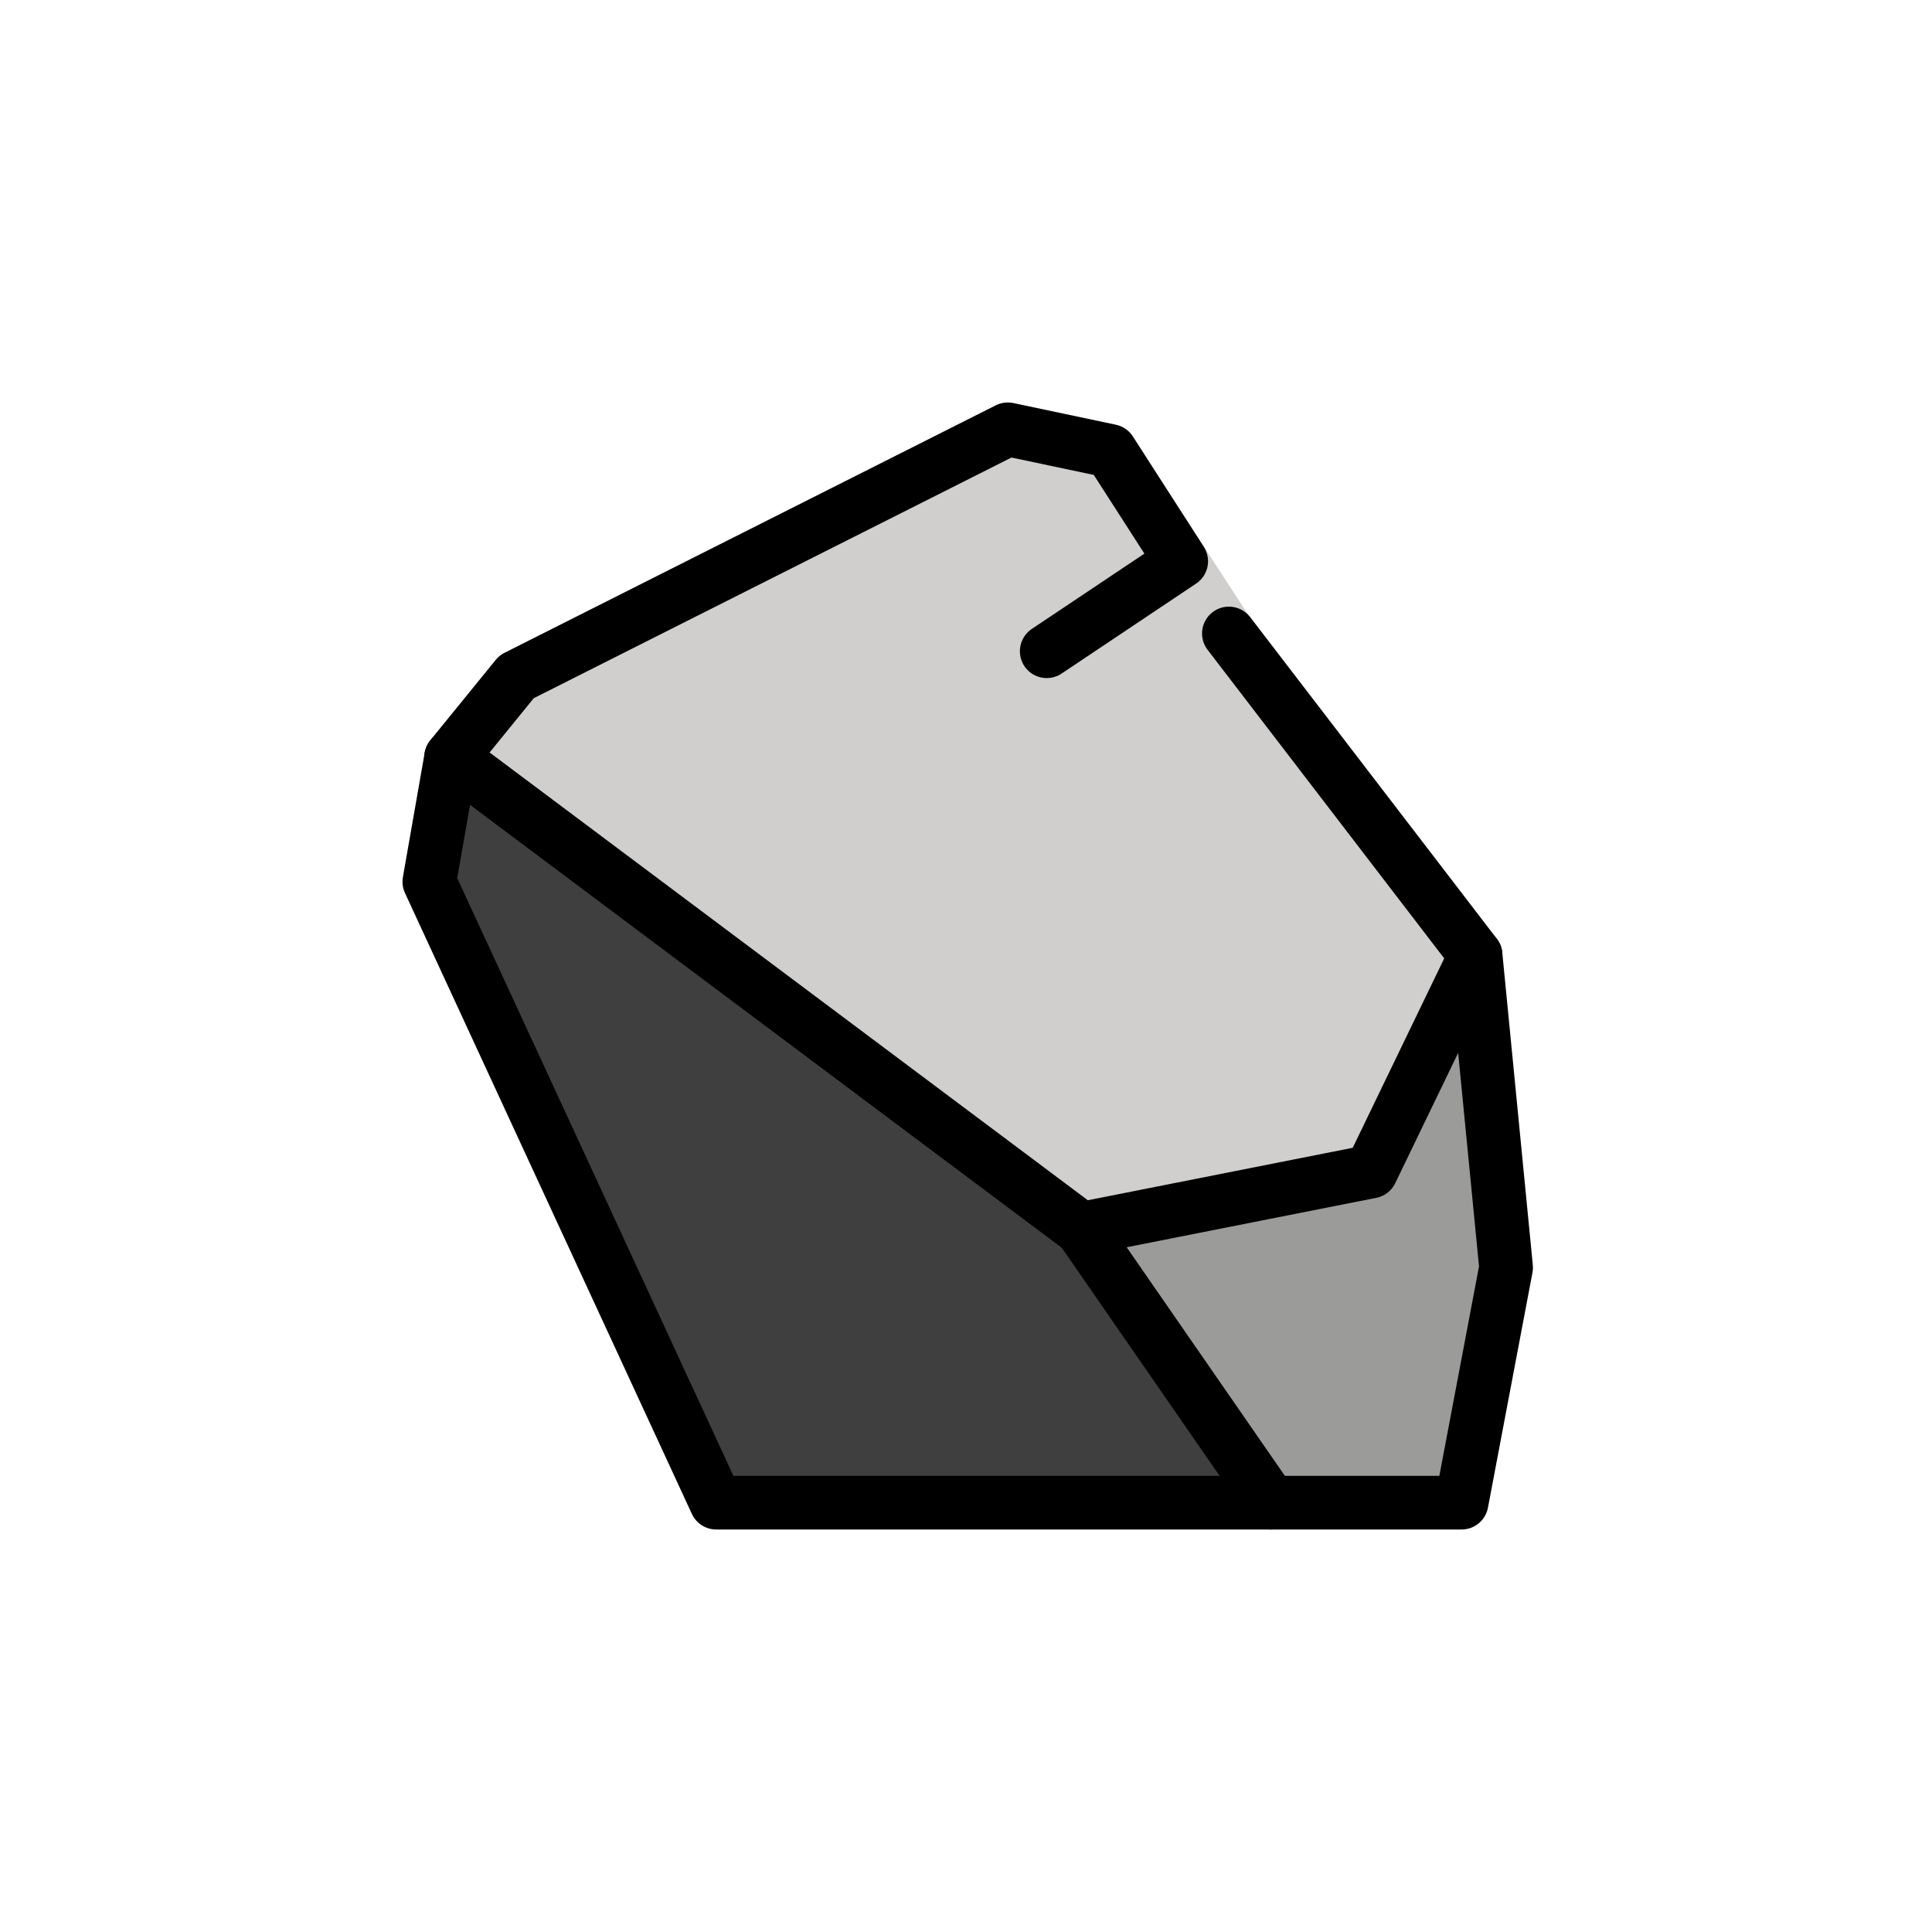
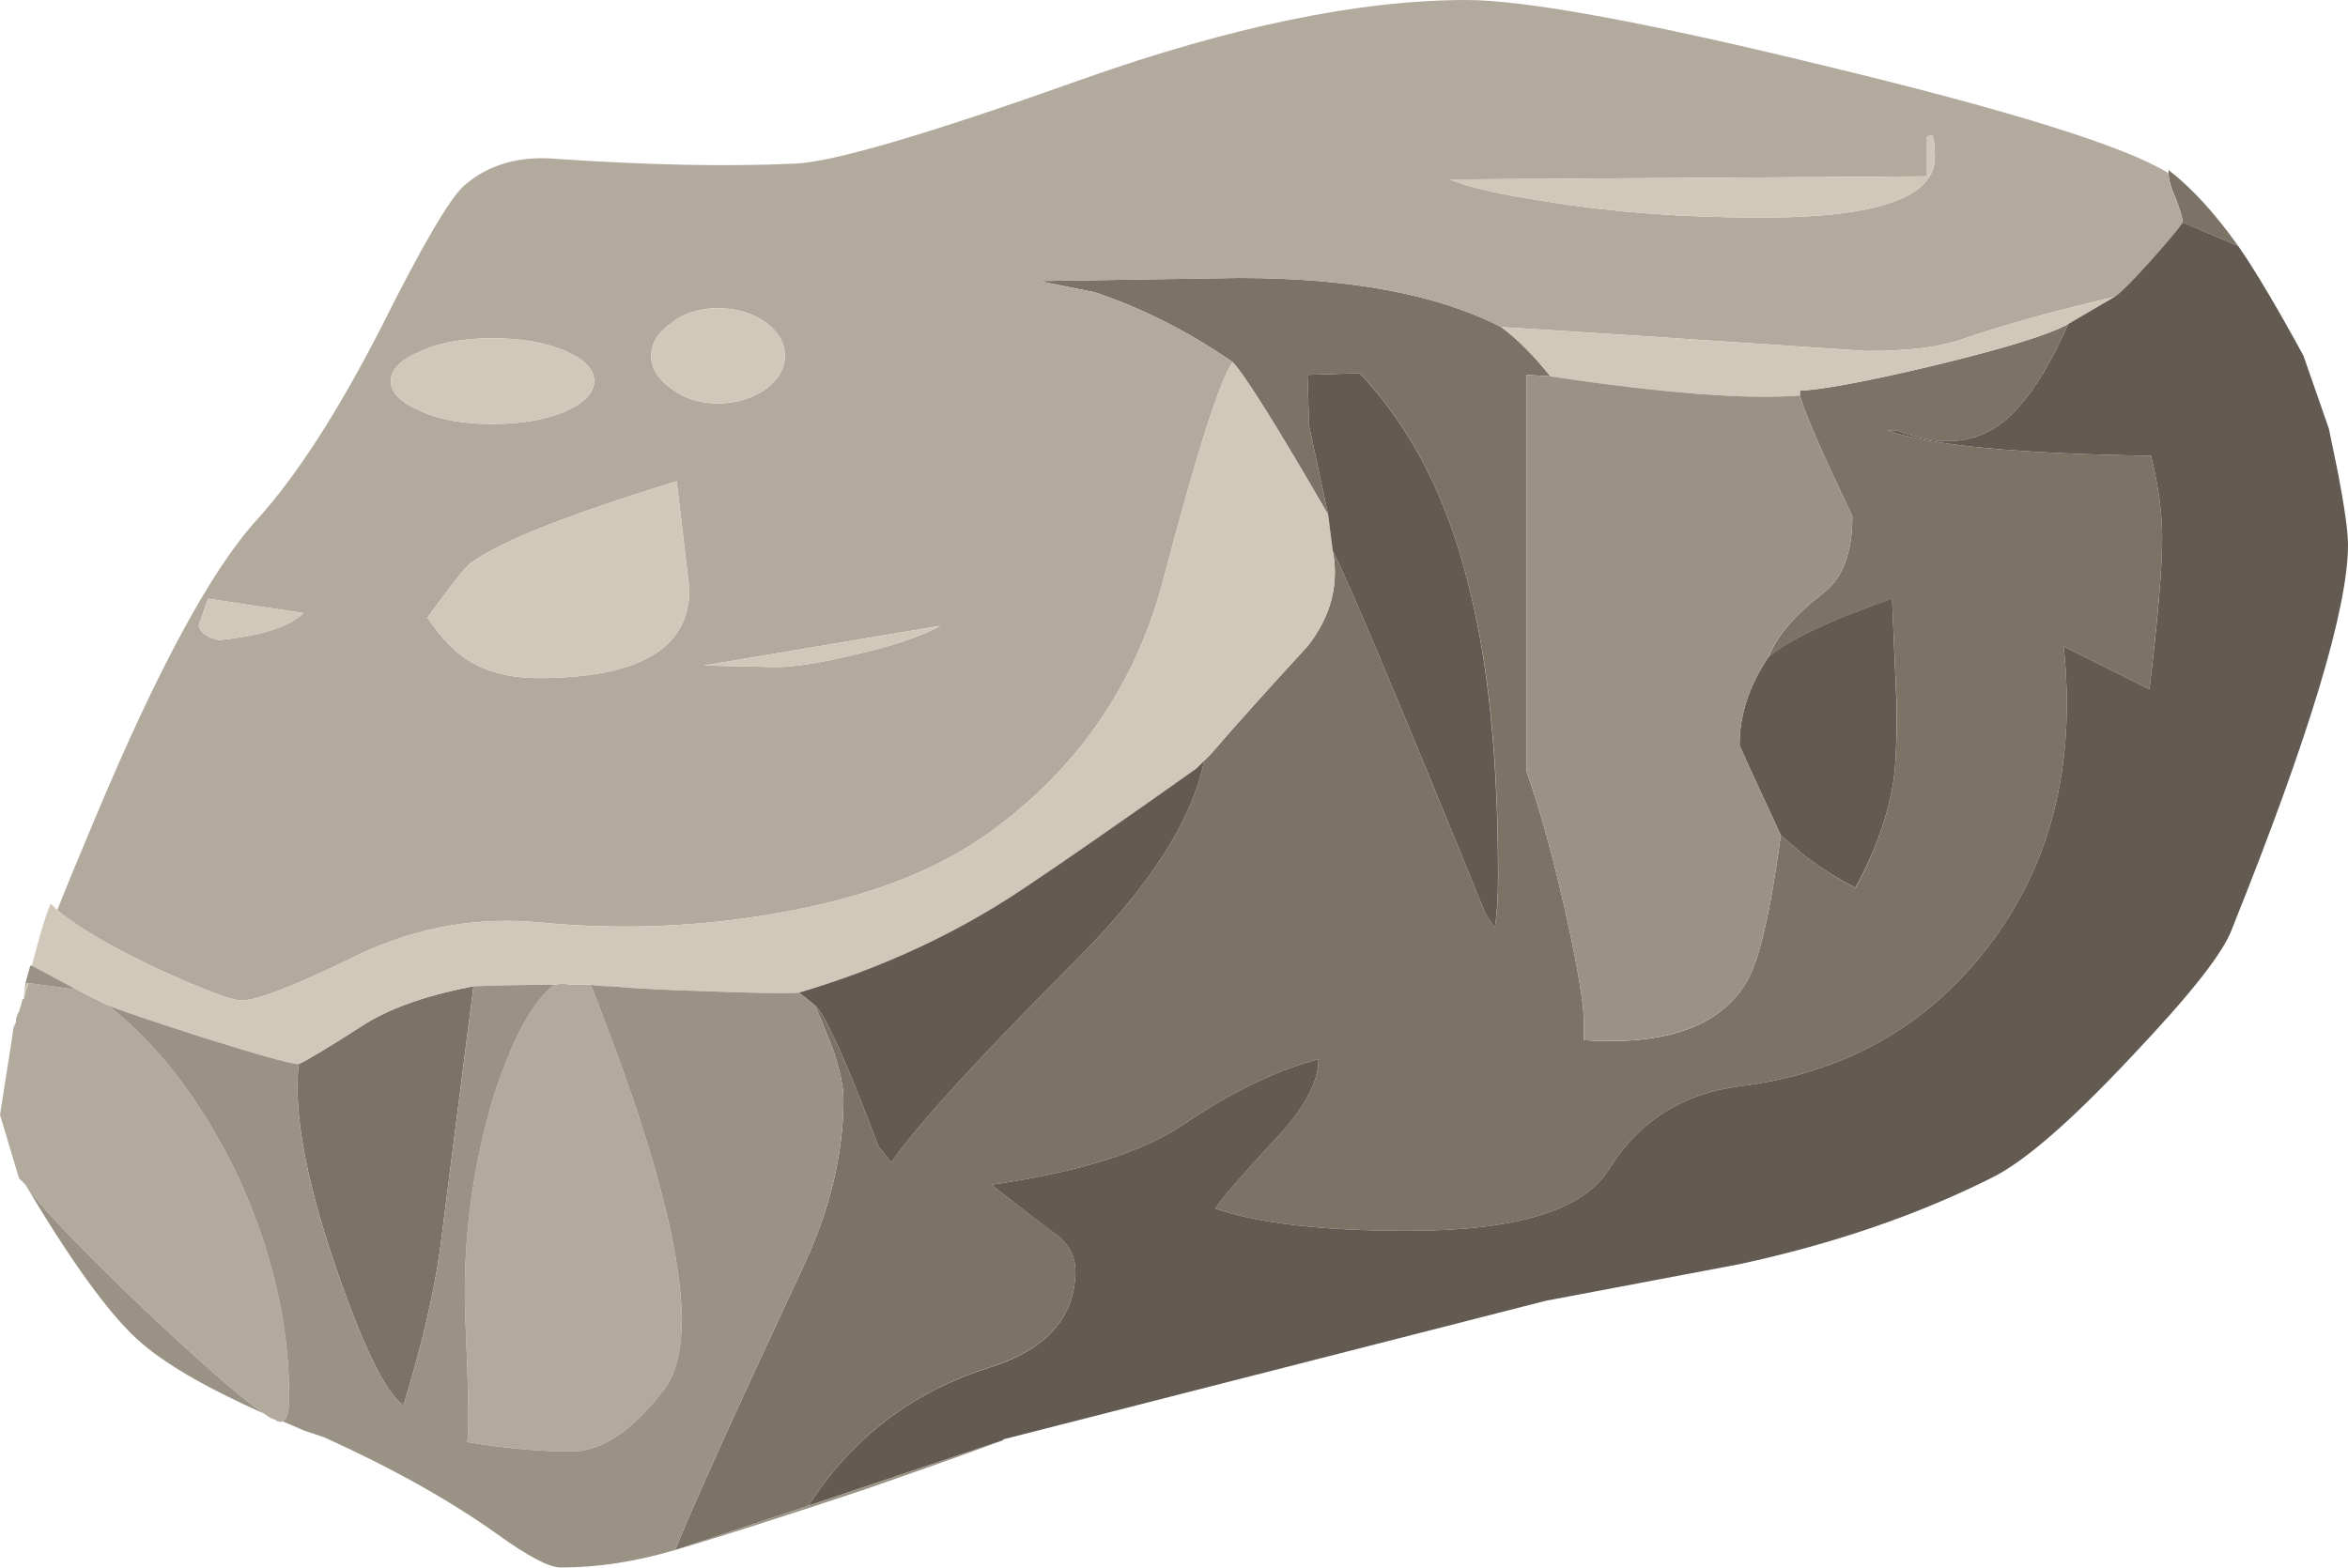
- <svg xmlns="http://www.w3.org/2000/svg" id="emoji" viewBox="0 0 72 72">
-   <g id="color">
-     <path fill="#d0cfce" d="M55.785,34.99a.999.999,0,0,1,.105,1.041l-3.895,8.063a1.002,1.002,0,0,1-.706.547L40.492,46.778a1.007,1.007,0,0,1-.794-.181L16.214,29.02a1.001,1.001,0,0,1-.176-1.432l2.438-2.997a.998.998,0,0,1,.325-.263l18.306-9.222a1.015,1.015,0,0,1,.657-.085l3.819.807a.997.997,0,0,1,.637.442l2.673,4.144,1.621,2.49Z" />
-     <polygon fill="#3f3f3f" points="26.692 56 46.788 56 40.317 45.819 16.943 28.219 15.814 33.046 26.692 56" />
-     <polygon fill="#9b9b9a" points="54.78 36.031 56.128 47.544 54.469 56 46.788 56 40.317 45.819 50.939 43.94 54.78 36.031" />
-   </g>
-   <g id="line">
-     <polyline fill="none" stroke="#000" stroke-linecap="round" stroke-linejoin="round" stroke-width="2" points="45.797 23.608 54.99 35.597 56.128 47.239 54.469 56 26.692 56 16 32.86 16.813 28.219 19.252 25.222 37.558 16 41.377 16.807 44.02 20.917 39.008 24.27" />
-     <polyline fill="none" stroke="#000" stroke-linecap="round" stroke-linejoin="round" stroke-width="2" points="47.359 56 40.298 45.797 16.813 28.219" />
-     <polyline fill="none" stroke="#000" stroke-linecap="round" stroke-linejoin="round" stroke-width="2" points="54.99 35.597 51.095 43.659 40.298 45.797" />
+ <svg xmlns="http://www.w3.org/2000/svg" id="svg2" xml:space="preserve" viewBox="0 0 73.901 49.349" version="1.1">
+   <g id="g10" transform="matrix(1.25 0 0 -1.25 0 49.349)">
+     <g id="g12">
+       <path id="path14" style="fill-rule:evenodd;fill:#7c7367" d="m54.961 33.878c0 0.082-0.055 0.269-0.16 0.562-0.133 0.293-0.199 0.52-0.199 0.68v0.078c0.586-0.453 1.171-1.094 1.757-1.918l-1.398 0.598zm-2.883-2.559c-0.398-0.906-0.812-1.602-1.238-2.078-0.774-0.906-1.801-1.109-3.078-0.602h-0.242c1.039-0.375 3.253-0.586 6.64-0.64 0.188-0.746 0.281-1.442 0.281-2.078 0-0.746-0.109-2.016-0.32-3.801l-2.16 1.078c0.32-3.012-0.332-5.559-1.961-7.641-1.547-1.972-3.613-3.117-6.199-3.437-1.442-0.188-2.535-0.879-3.281-2.082-0.641-1.039-2.332-1.559-5.079-1.559-2.132 0-3.75 0.188-4.839 0.559 0.105 0.187 0.597 0.762 1.476 1.722 0.75 0.774 1.121 1.454 1.121 2.04-1.039-0.266-2.172-0.813-3.398-1.641-1.016-0.692-2.629-1.199-4.84-1.52 0.613-0.48 1.184-0.918 1.719-1.32 0.265-0.238 0.398-0.519 0.398-0.84 0-1.172-0.719-1.984-2.156-2.437-1.949-0.617-3.469-1.774-4.563-3.485l-3.359-1.117c0.426 1.067 1.492 3.426 3.199 7.078 0.696 1.469 1.039 2.895 1.039 4.282 0 0.32-0.093 0.746-0.277 1.281-0.215 0.535-0.359 0.894-0.441 1.078 0.265-0.238 0.8-1.426 1.601-3.559l0.32-0.398c0.664 0.957 2.254 2.691 4.758 5.199 1.789 1.813 2.828 3.453 3.121 4.918l0.16 0.16c0.692 0.801 1.508 1.707 2.442 2.723 0.586 0.746 0.797 1.547 0.637 2.398 0.375-0.718 1.652-3.758 3.839-9.121l0.243-0.359c0.05 0.32 0.082 0.75 0.082 1.281 0 3.012-0.254 5.481-0.762 7.402-0.535 2.157-1.441 3.918-2.719 5.278l-1.32-0.043 0.039-1.278 0.48-2.242c-1.281 2.215-2.082 3.496-2.402 3.84-1.117 0.774-2.277 1.359-3.48 1.762l-1.399 0.281 5.039 0.078c2.801 0 5-0.414 6.602-1.238 0.398-0.297 0.812-0.707 1.238-1.242l-0.598 0.039v-10c0.348-0.985 0.68-2.199 1-3.637 0.293-1.336 0.438-2.215 0.438-2.644v-0.477c2.055-0.137 3.414 0.344 4.082 1.437 0.32 0.508 0.613 1.75 0.879 3.723l0.562-0.484c0.453-0.344 0.891-0.625 1.321-0.84 0.504 0.934 0.824 1.84 0.957 2.723 0.054 0.371 0.082 0.972 0.082 1.8l-0.121 2.758c-1.547-0.531-2.586-1.027-3.118-1.48 0.211 0.535 0.665 1.066 1.356 1.601 0.508 0.371 0.762 1.028 0.762 1.961-0.774 1.625-1.215 2.637-1.321 3.039v0.121c0.586 0.028 1.719 0.239 3.403 0.641 1.757 0.426 2.879 0.773 3.355 1.039zm-44.558-18.641c0.187 0.082 0.761 0.426 1.718 1.039 0.668 0.403 1.563 0.708 2.684 0.922-0.297-2.32-0.574-4.535-0.844-6.64-0.156-1.121-0.465-2.426-0.918-3.918-0.453 0.32-1.027 1.492-1.719 3.519-0.746 2.188-1.054 3.879-0.921 5.078z" />
+       <path id="path16" style="fill-rule:evenodd;fill:#b3aa9e" d="m0.602 14.401 0.039 0.316h0.039c-0.028-0.105-0.055-0.21-0.078-0.316zm0-0.082c0.023 0.133 0.066 0.266 0.117 0.398l1.203-0.16 0.797-0.398c1.254-0.984 2.32-2.371 3.203-4.16 0.906-1.918 1.359-3.824 1.359-5.719 0-0.348-0.054-0.547-0.16-0.602-0.055-0.023-0.121-0.011-0.199 0.043-0.082 0.024-0.176 0.079-0.281 0.161-0.586 0.398-1.653 1.332-3.2 2.796-1.601 1.547-2.535 2.536-2.8 2.961l-0.161 0.161-0.48 1.601 0.32 2.039c0 0.106 0.028 0.199 0.078 0.281 0 0.106 0.028 0.2 0.082 0.282 0.028 0.078 0.051 0.172 0.079 0.277 0 0.027 0.015 0.039 0.043 0.039zm4.398 9.398c0.055-0.183 0.227-0.304 0.52-0.359 1.066 0.109 1.773 0.336 2.121 0.68l-2.403 0.363-0.238-0.684zm9.238 6.922c-0.504 0.215-1.117 0.321-1.84 0.321-0.718 0-1.32-0.106-1.796-0.321-0.508-0.214-0.762-0.464-0.762-0.761 0-0.293 0.254-0.543 0.762-0.758 0.476-0.215 1.078-0.32 1.796-0.32 0.723 0 1.336 0.105 1.84 0.32 0.481 0.215 0.723 0.465 0.723 0.758 0 0.297-0.242 0.547-0.723 0.761zm16.801-0.281c-0.316-0.426-0.906-2.266-1.758-5.519-0.695-2.614-2.148-4.719-4.359-6.321-1.363-0.984-3.149-1.664-5.363-2.039-1.946-0.347-3.918-0.426-5.918-0.238-1.602 0.16-3.133-0.109-4.602-0.801-1.57-0.773-2.559-1.16-2.961-1.16-0.238 0-0.945 0.266-2.117 0.801-1.176 0.558-2.016 1.051-2.52 1.476 0.266 0.668 0.586 1.442 0.957 2.321 1.575 3.761 2.934 6.269 4.082 7.523 0.985 1.09 2.028 2.703 3.122 4.84 1.011 2.023 1.703 3.211 2.078 3.559 0.613 0.535 1.386 0.757 2.32 0.679 2.32-0.16 4.32-0.199 6-0.121 0.934 0.027 3.348 0.734 7.238 2.121 3.762 1.332 6.989 2 9.684 2 1.492 0 4.531-0.558 9.117-1.679 4.641-1.122 7.492-2.016 8.559-2.68 0-0.16 0.066-0.387 0.203-0.68 0.105-0.293 0.16-0.48 0.16-0.562-0.109-0.161-0.387-0.493-0.84-1-0.43-0.477-0.723-0.774-0.883-0.879-1.414-0.321-2.707-0.68-3.879-1.078-0.535-0.188-1.32-0.282-2.359-0.282-4.32 0.293-7.387 0.493-9.203 0.602-1.598 0.824-3.797 1.238-6.598 1.238l-5.039-0.078 1.399-0.281c1.203-0.403 2.363-0.988 3.48-1.762zm17.68 5.16c0 0.321-0.028 0.508-0.078 0.563l-0.121-0.043v-1l-12-0.078c0.402-0.188 1.214-0.375 2.441-0.559 1.652-0.269 3.453-0.402 5.398-0.402 2.907 0 4.36 0.508 4.36 1.519zm-31.36-10.879-0.32 2.719c-2.691-0.824-4.414-1.504-5.16-2.039-0.133-0.078-0.504-0.547-1.117-1.398 0.343-0.508 0.691-0.868 1.039-1.082 0.48-0.293 1.066-0.438 1.758-0.438 2.535 0 3.8 0.746 3.8 2.238zm0.36-1.922 1.801-0.039c0.48 0 1.16 0.106 2.039 0.321 0.933 0.215 1.64 0.453 2.121 0.718l-5.961-1zm-1.321 7.801c0-0.32 0.176-0.597 0.524-0.84 0.316-0.238 0.703-0.359 1.156-0.359s0.856 0.121 1.203 0.359c0.321 0.243 0.481 0.52 0.481 0.84 0 0.321-0.16 0.602-0.481 0.84-0.347 0.242-0.75 0.359-1.203 0.359s-0.84-0.117-1.156-0.359c-0.348-0.238-0.524-0.519-0.524-0.84zm-2.437-15.84c0.16 0.028 0.293 0.028 0.398 0h0.52c0.082-0.211 0.16-0.425 0.242-0.64 2-5.172 2.531-8.36 1.598-9.559-0.797-1.039-1.574-1.558-2.321-1.558-0.796 0-1.679 0.078-2.636 0.238 0.05 0.187 0.039 1.199-0.043 3.043-0.078 1.89 0.148 3.746 0.679 5.558 0.481 1.52 1 2.493 1.563 2.918z" />
+       <path id="path18" style="fill-rule:evenodd;fill:#d2c8ba" d="m0.602 14.319v0.082c0.023 0.106 0.05 0.211 0.078 0.316h0.039c-0.051-0.132-0.094-0.265-0.117-0.398zm30.437 16.039c0.32-0.348 1.121-1.625 2.402-3.84l0.118-0.918c0.16-0.855-0.051-1.652-0.637-2.402-0.934-1.012-1.75-1.918-2.442-2.719l-0.359-0.359c-1.922-1.36-3.359-2.36-4.32-3-1.707-1.149-3.602-2.028-5.68-2.641-0.293-0.027-1.121-0.012-2.48 0.039-0.961 0.028-1.707 0.067-2.243 0.121-0.21 0-0.386 0.012-0.519 0.039h-0.52c-0.105 0.028-0.238 0.028-0.398 0-0.453 0-1.133-0.011-2.039-0.039-1.121-0.214-2.016-0.519-2.684-0.922-0.957-0.613-1.531-0.957-1.718-1.039-0.188 0-1 0.227-2.442 0.68-1.332 0.43-2.117 0.695-2.359 0.801l-0.797 0.398-1.121 0.602c0.238 0.906 0.398 1.426 0.48 1.558l0.16-0.16c0.504-0.425 1.348-0.918 2.52-1.476 1.172-0.535 1.879-0.801 2.117-0.801 0.402 0 1.387 0.387 2.961 1.16 1.469 0.692 3 0.961 4.602 0.801 2-0.188 3.972-0.109 5.918 0.238 2.214 0.375 4 1.055 5.363 2.039 2.211 1.602 3.664 3.707 4.359 6.321 0.852 3.253 1.438 5.093 1.758 5.519zm-16.801 0.281c0.481-0.214 0.723-0.464 0.723-0.761 0-0.293-0.242-0.543-0.723-0.758-0.504-0.215-1.117-0.32-1.84-0.32-0.718 0-1.32 0.105-1.796 0.32-0.508 0.215-0.762 0.465-0.762 0.758 0 0.297 0.254 0.547 0.762 0.761 0.476 0.215 1.078 0.321 1.796 0.321 0.723 0 1.336-0.106 1.84-0.321zm-9.238-6.922 0.238 0.684 2.403-0.363c-0.348-0.348-1.055-0.571-2.121-0.68-0.293 0.055-0.465 0.176-0.52 0.359zm43.719 11.801c0-1.011-1.453-1.519-4.36-1.519-1.945 0-3.746 0.133-5.398 0.402-1.227 0.184-2.039 0.371-2.441 0.559l12 0.078v1l0.121 0.043c0.05-0.055 0.078-0.242 0.078-0.563zm-3.399-6c-1.332-0.105-3.425 0.055-6.281 0.481-0.426 0.535-0.84 0.949-1.238 1.242 1.812-0.109 4.879-0.309 9.199-0.602 1.039 0 1.824 0.094 2.359 0.282 1.172 0.398 2.465 0.757 3.879 1.078l-1.16-0.68c-0.476-0.266-1.598-0.613-3.355-1.039-1.684-0.402-2.817-0.613-3.403-0.641v-0.121zm-28.922 1c0 0.321 0.176 0.602 0.524 0.84 0.316 0.242 0.703 0.359 1.156 0.359s0.856-0.117 1.203-0.359c0.321-0.238 0.481-0.519 0.481-0.84 0-0.32-0.16-0.597-0.481-0.84-0.347-0.238-0.75-0.359-1.203-0.359s-0.84 0.121-1.156 0.359c-0.348 0.243-0.524 0.52-0.524 0.84zm1.321-7.801 5.961 1c-0.481-0.265-1.188-0.503-2.121-0.718-0.879-0.215-1.559-0.321-2.039-0.321l-1.801 0.039zm-0.36 1.922c0-1.492-1.265-2.238-3.8-2.238-0.692 0-1.278 0.145-1.758 0.438-0.348 0.214-0.696 0.574-1.039 1.082 0.613 0.851 0.984 1.32 1.117 1.398 0.746 0.535 2.469 1.215 5.16 2.039l0.32-2.719z" />
+       <path id="path20" style="fill-rule:evenodd;fill:#635b52" d="m25.238 3.198-4.879-1.641c1.094 1.707 2.614 2.868 4.563 3.481 1.437 0.453 2.156 1.269 2.156 2.441 0 0.321-0.133 0.602-0.398 0.84-0.535 0.398-1.106 0.84-1.719 1.32 2.211 0.321 3.824 0.828 4.84 1.52 1.226 0.828 2.359 1.375 3.398 1.641 0-0.586-0.371-1.266-1.121-2.043-0.879-0.957-1.371-1.532-1.476-1.719 1.089-0.371 2.707-0.559 4.839-0.559 2.747 0 4.438 0.52 5.079 1.559 0.746 1.203 1.839 1.894 3.281 2.082 2.586 0.32 4.652 1.465 6.199 3.437 1.629 2.082 2.281 4.629 1.961 7.641l2.16-1.078c0.215 1.785 0.32 3.055 0.32 3.801 0 0.636-0.093 1.332-0.281 2.078-3.387 0.054-5.601 0.265-6.64 0.64h0.242c1.277-0.507 2.304-0.304 3.078 0.602 0.426 0.476 0.84 1.172 1.238 2.078l1.16 0.68c0.16 0.105 0.453 0.402 0.883 0.879 0.453 0.507 0.731 0.839 0.84 1l1.398-0.598c0.426-0.613 0.973-1.535 1.641-2.762l0.641-1.84 0.238-1.16c0.16-0.851 0.242-1.437 0.242-1.758 0-1.601-0.973-4.828-2.922-9.679-0.211-0.59-1.051-1.656-2.519-3.203-1.547-1.653-2.731-2.68-3.559-3.078-1.867-0.934-3.973-1.653-6.32-2.161-2.399-0.453-4.028-0.761-4.879-0.922l-13.602-3.476c-0.027 0-0.054-0.016-0.082-0.043zm19.602 15.242c-0.692 1.492-1.039 2.25-1.039 2.277 0 0.75 0.238 1.481 0.719 2.204 0.535 0.453 1.574 0.945 3.121 1.48l0.117-2.762c0-0.828-0.024-1.425-0.078-1.8-0.133-0.879-0.453-1.786-0.961-2.719-0.426 0.215-0.867 0.492-1.321 0.84l-0.558 0.48zm-11.281 7.16-0.118 0.918-0.48 2.242-0.039 1.278 1.316 0.043c1.282-1.364 2.188-3.121 2.723-5.281 0.504-1.922 0.758-4.387 0.758-7.399 0-0.535-0.028-0.961-0.082-1.281l-0.239 0.359c-2.183 5.36-3.464 8.399-3.839 9.121zm-13.039-11.441l-0.399 0.32c2.078 0.613 3.973 1.492 5.68 2.641 0.961 0.64 2.398 1.64 4.32 3l0.199 0.199c-0.293-1.465-1.332-3.105-3.121-4.918-2.504-2.508-4.094-4.242-4.758-5.199l-0.32 0.398c-0.801 2.133-1.336 3.321-1.601 3.559z" />
+       <path id="path22" style="fill-rule:evenodd;fill:#9b9286" d="m20.359 1.557 4.879 1.645c-0.398-0.16-1.558-0.574-3.476-1.242-2.082-0.692-3.668-1.2-4.762-1.52-0.988-0.293-1.945-0.441-2.879-0.441-0.293 0-0.828 0.281-1.601 0.84-1.2 0.855-2.653 1.668-4.36 2.441l-0.48 0.16c-0.188 0.078-0.375 0.16-0.559 0.238 0.106 0.055 0.16 0.254 0.16 0.602 0 1.895-0.453 3.801-1.359 5.719-0.883 1.789-1.949 3.176-3.203 4.16 0.242-0.106 1.027-0.371 2.359-0.801 1.442-0.453 2.254-0.68 2.442-0.68-0.133-1.199 0.175-2.89 0.921-5.078 0.692-2.027 1.266-3.199 1.719-3.519 0.453 1.492 0.762 2.797 0.918 3.918 0.27 2.105 0.547 4.32 0.844 6.64 0.906 0.028 1.586 0.039 2.039 0.039-0.563-0.425-1.082-1.398-1.563-2.918-0.531-1.816-0.757-3.668-0.679-5.558 0.082-1.844 0.093-2.856 0.043-3.043 0.957-0.16 1.84-0.238 2.636-0.238 0.747 0 1.524 0.519 2.321 1.558 0.933 1.199 0.402 4.387-1.598 9.559-0.082 0.215-0.16 0.429-0.242 0.64 0.133-0.027 0.309-0.039 0.519-0.039 0.536-0.054 1.282-0.093 2.243-0.121 1.359-0.051 2.187-0.066 2.48-0.039l0.399-0.32c0.082-0.188 0.226-0.547 0.441-1.078 0.184-0.535 0.277-0.961 0.277-1.281 0-1.387-0.343-2.813-1.039-4.282-1.707-3.652-2.773-6.011-3.199-7.078l3.359 1.117zm-19.718 8.082c0.265-0.425 1.199-1.414 2.8-2.961 1.547-1.464 2.614-2.398 3.2-2.8-1.496 0.668-2.563 1.293-3.2 1.882-0.722 0.665-1.656 1.957-2.8 3.879zm0.039 5.078h-0.039l0.121 0.442h0.039l1.121-0.602-1.203 0.16h-0.039zm38.359 15.282c2.856-0.426 4.949-0.586 6.281-0.481 0.106-0.398 0.547-1.414 1.321-3.039 0-0.933-0.254-1.586-0.762-1.961-0.691-0.531-1.145-1.066-1.359-1.597-0.481-0.723-0.719-1.454-0.719-2.204 0-0.023 0.347-0.785 1.039-2.277-0.266-1.973-0.559-3.215-0.879-3.723-0.668-1.089-2.027-1.57-4.082-1.437v0.48c0 0.426-0.145 1.305-0.438 2.641-0.32 1.438-0.652 2.652-1 3.641v9.996l0.598-0.039z" />
+     </g>
  </g>
</svg>
